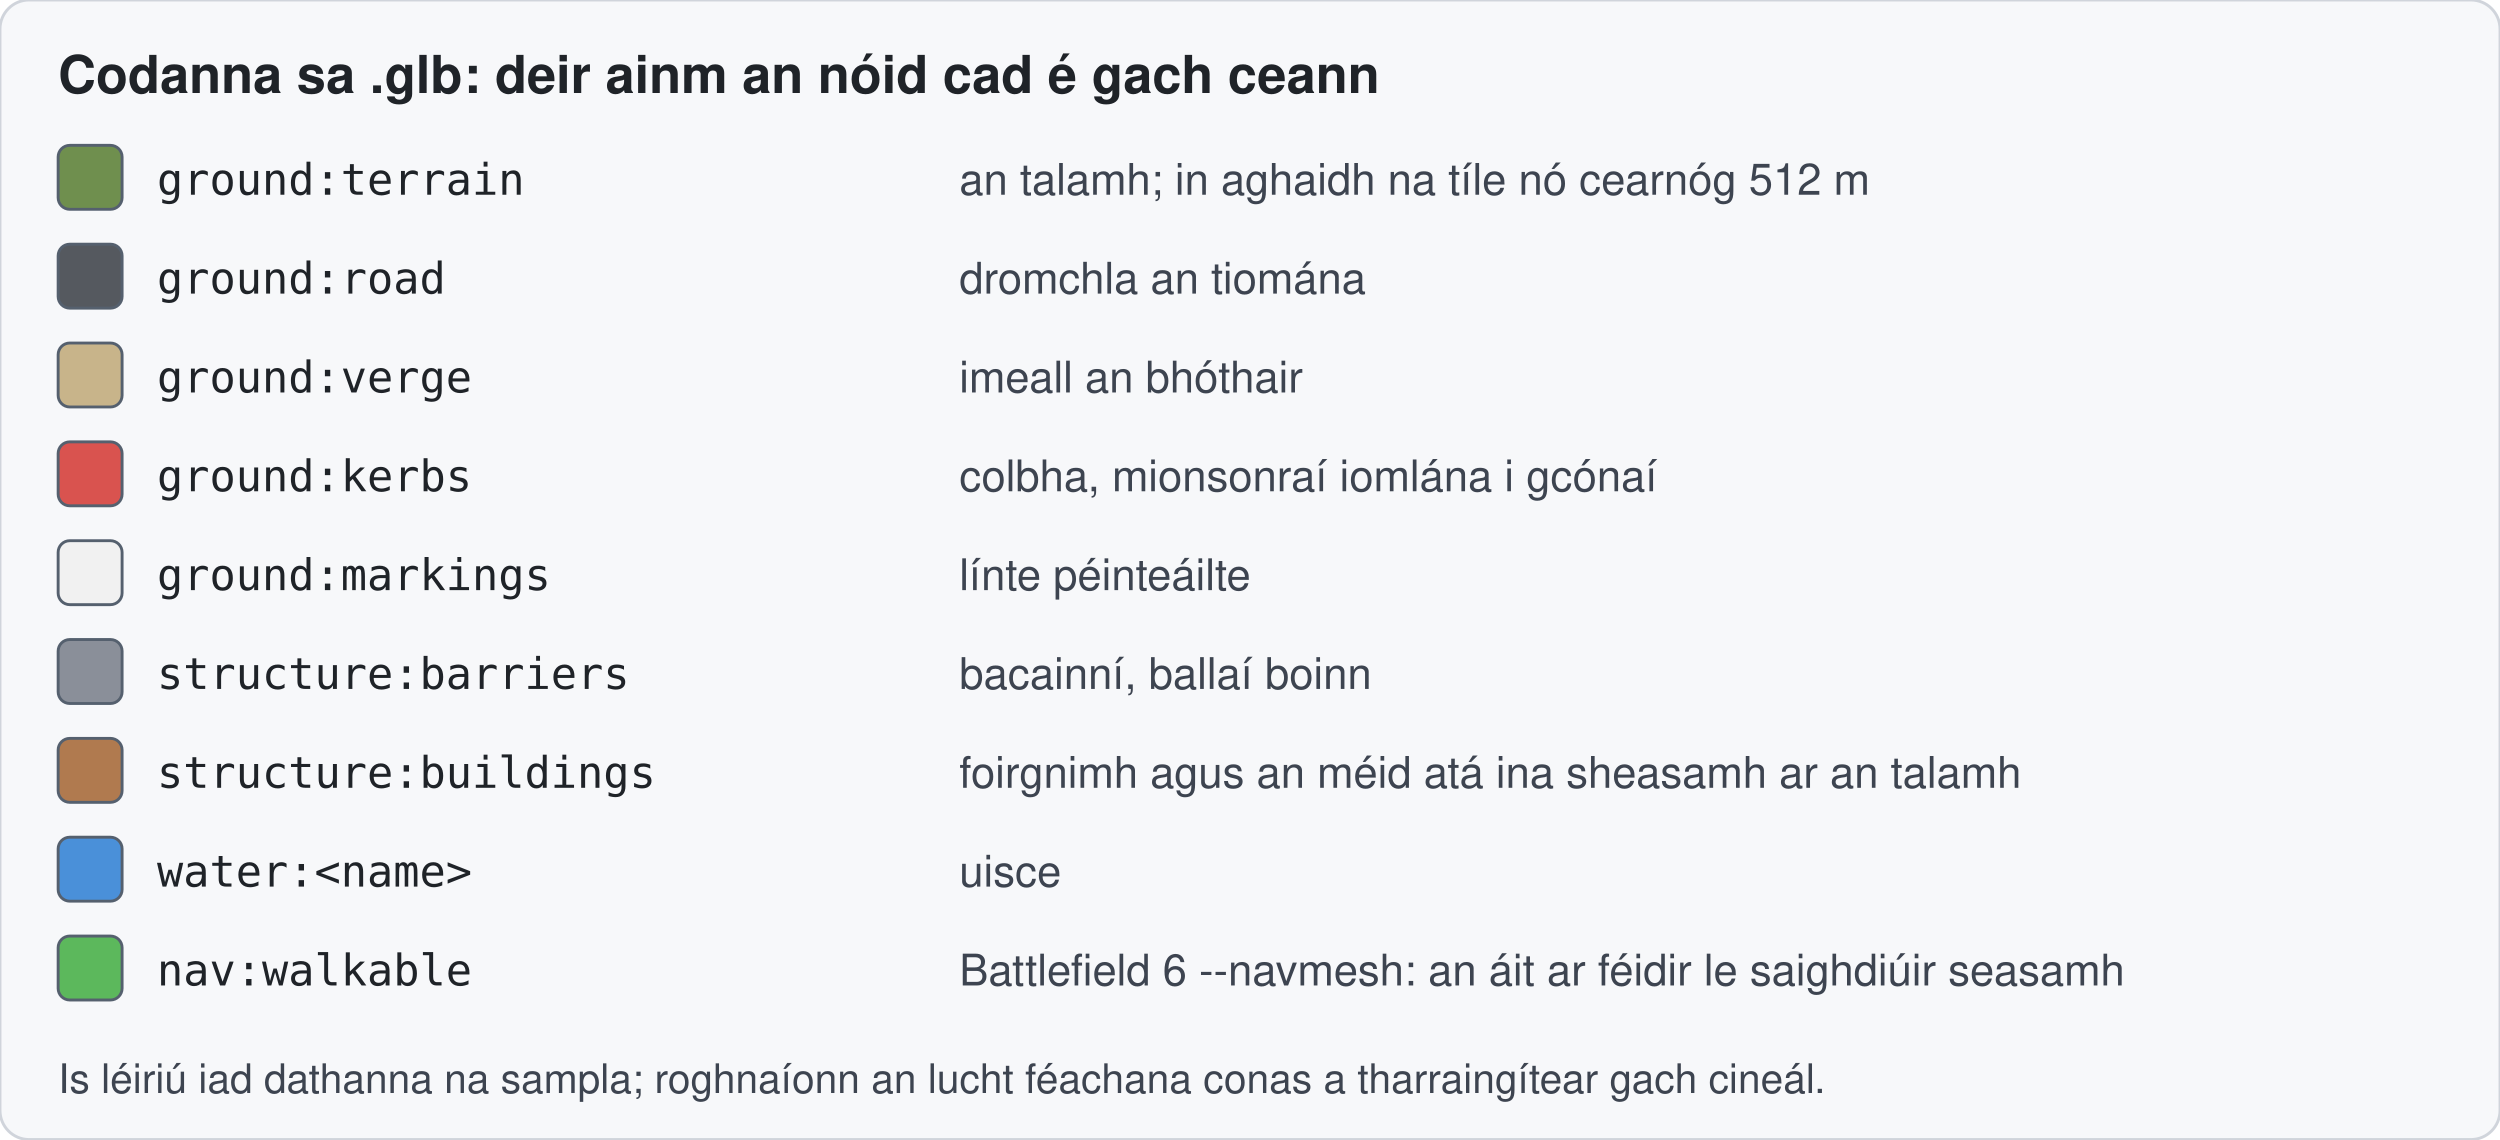
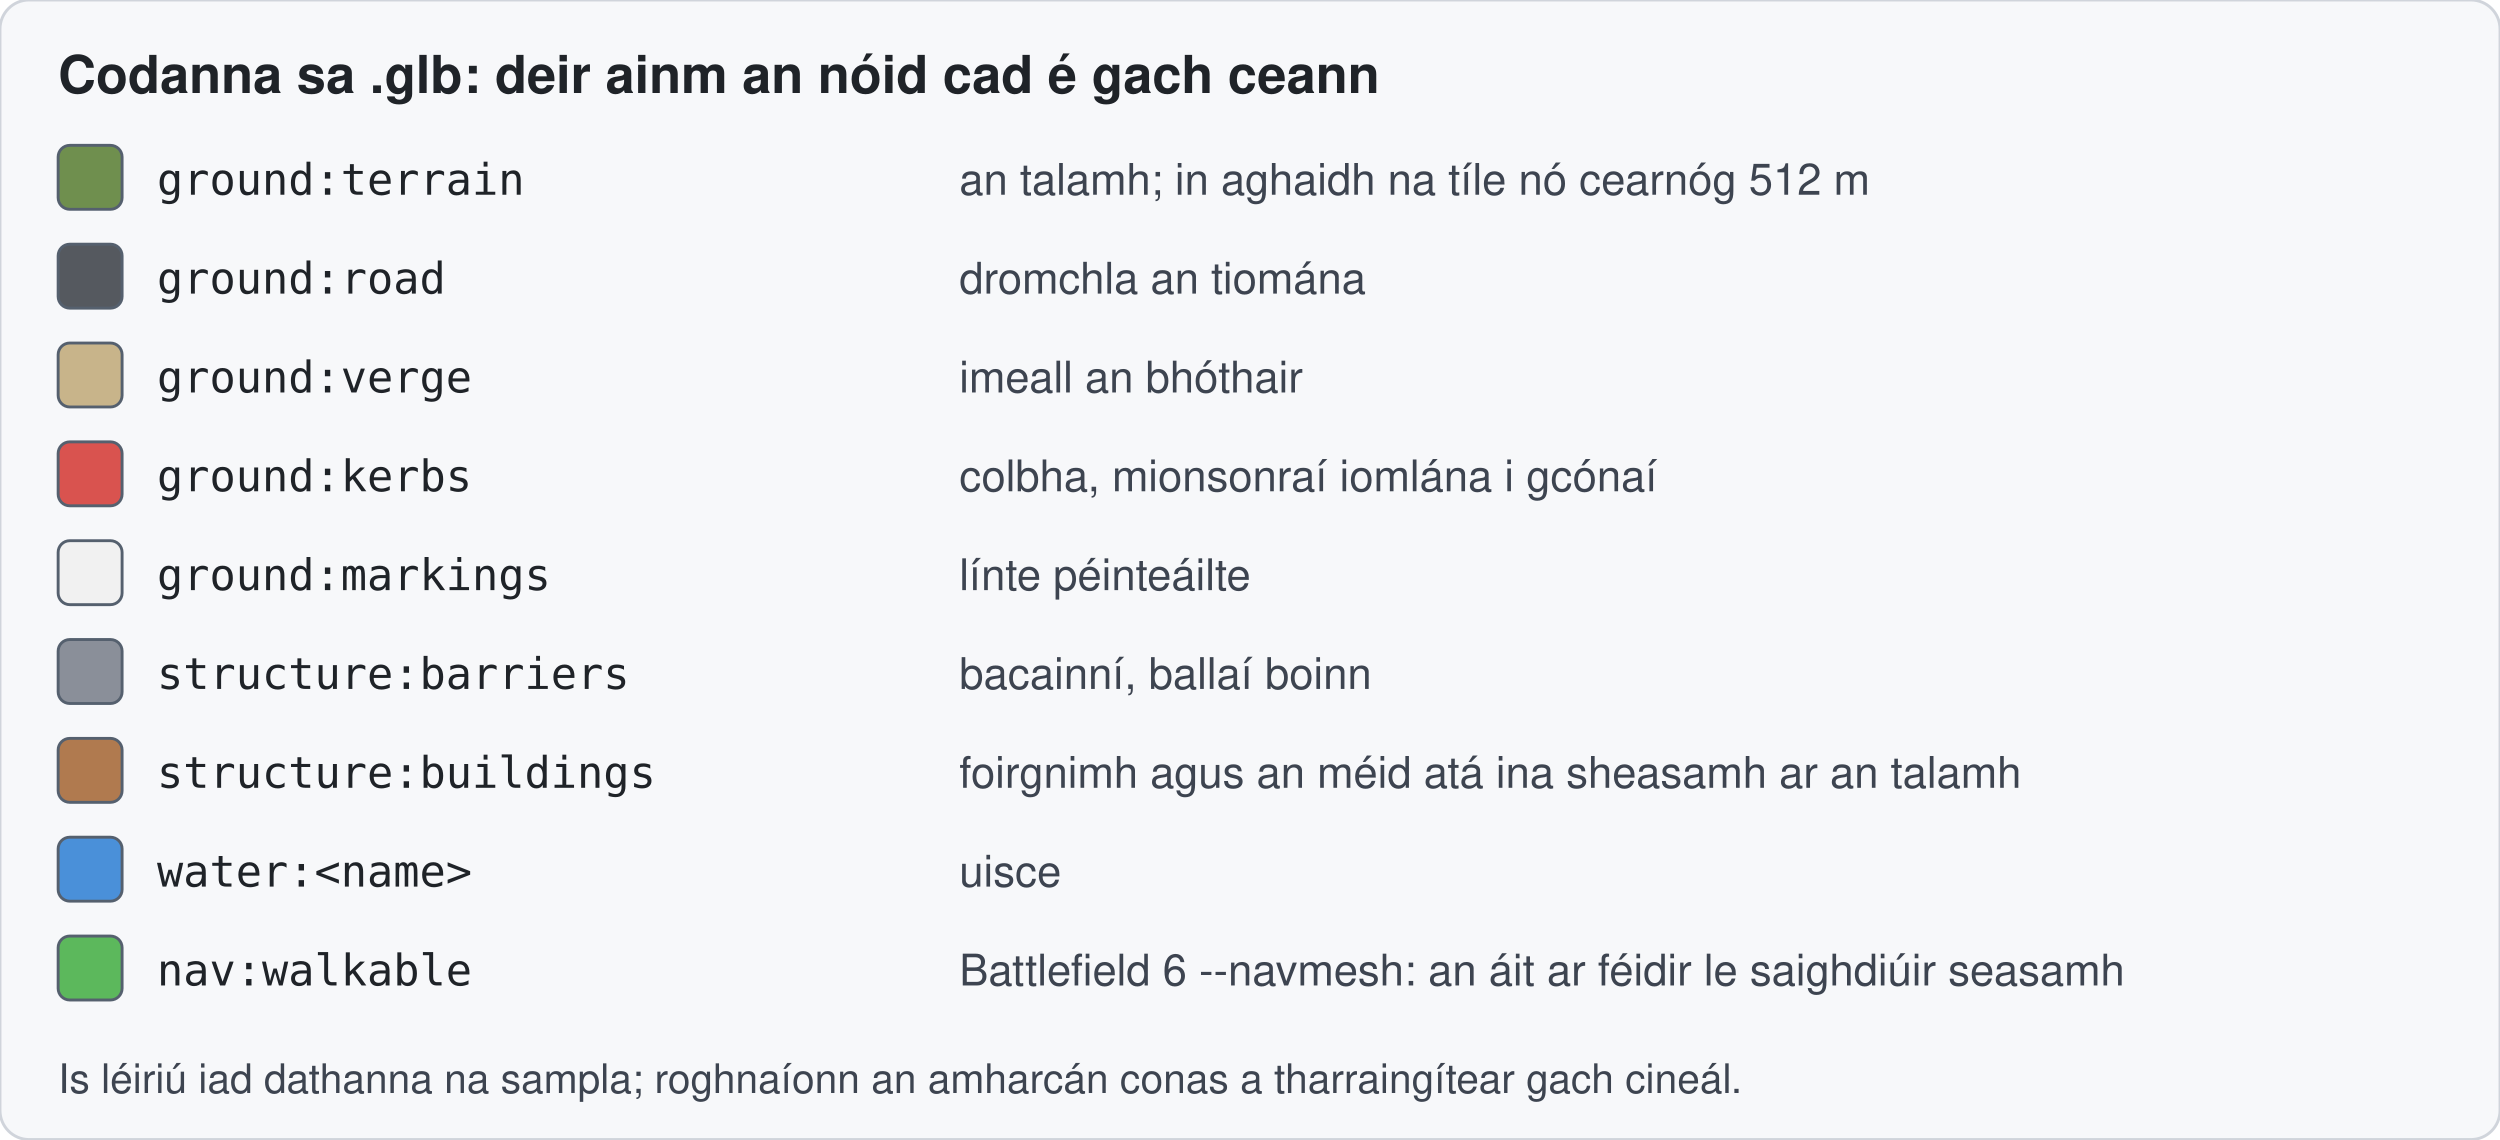
<svg xmlns="http://www.w3.org/2000/svg" width="860" height="392" viewBox="0 0 860 392" role="img" aria-label="Parts in the .glb: the node name says what each is">
  <rect width="860" height="392" rx="10" fill="#f7f8fa" stroke="#d0d4db" />
  <text x="20" y="32" font-family="Segoe UI,Helvetica,Arial,sans-serif" font-size="18" font-weight="600" fill="#1f2328" text-anchor="start">Codanna sa .glb: deir ainm an nóid cad é gach ceann</text>
  <rect x="20" y="50" width="22" height="22" rx="4" fill="#6f8f4e" stroke="#55606e" />
  <text x="54" y="67" font-family="Consolas,Menlo,DejaVu Sans Mono,monospace" font-size="15" fill="#1f2328">ground:terrain</text>
  <text x="330" y="67" font-family="Segoe UI,Helvetica,Arial,sans-serif" font-size="15" font-weight="400" fill="#3d4450" text-anchor="start">an talamh; in aghaidh na tíle nó cearnóg 512 m</text>
  <rect x="20" y="84" width="22" height="22" rx="4" fill="#55595f" stroke="#55606e" />
  <text x="54" y="101" font-family="Consolas,Menlo,DejaVu Sans Mono,monospace" font-size="15" fill="#1f2328">ground:road</text>
  <text x="330" y="101" font-family="Segoe UI,Helvetica,Arial,sans-serif" font-size="15" font-weight="400" fill="#3d4450" text-anchor="start">dromchla an tiomána</text>
  <rect x="20" y="118" width="22" height="22" rx="4" fill="#c8b48a" stroke="#55606e" />
  <text x="54" y="135" font-family="Consolas,Menlo,DejaVu Sans Mono,monospace" font-size="15" fill="#1f2328">ground:verge</text>
  <text x="330" y="135" font-family="Segoe UI,Helvetica,Arial,sans-serif" font-size="15" font-weight="400" fill="#3d4450" text-anchor="start">imeall an bhóthair</text>
  <rect x="20" y="152" width="22" height="22" rx="4" fill="#d9534f" stroke="#55606e" />
  <text x="54" y="169" font-family="Consolas,Menlo,DejaVu Sans Mono,monospace" font-size="15" fill="#1f2328">ground:kerbs</text>
  <text x="330" y="169" font-family="Segoe UI,Helvetica,Arial,sans-serif" font-size="15" font-weight="400" fill="#3d4450" text-anchor="start">colbha, mionsonraí iomlána i gcónaí</text>
  <rect x="20" y="186" width="22" height="22" rx="4" fill="#f1f1f1" stroke="#55606e" />
  <text x="54" y="203" font-family="Consolas,Menlo,DejaVu Sans Mono,monospace" font-size="15" fill="#1f2328">ground:markings</text>
  <text x="330" y="203" font-family="Segoe UI,Helvetica,Arial,sans-serif" font-size="15" font-weight="400" fill="#3d4450" text-anchor="start">línte péinteáilte</text>
  <rect x="20" y="220" width="22" height="22" rx="4" fill="#8a8f99" stroke="#55606e" />
  <text x="54" y="237" font-family="Consolas,Menlo,DejaVu Sans Mono,monospace" font-size="15" fill="#1f2328">structure:barriers</text>
  <text x="330" y="237" font-family="Segoe UI,Helvetica,Arial,sans-serif" font-size="15" font-weight="400" fill="#3d4450" text-anchor="start">bacainní, ballaí boinn</text>
  <rect x="20" y="254" width="22" height="22" rx="4" fill="#b07a4f" stroke="#55606e" />
  <text x="54" y="271" font-family="Consolas,Menlo,DejaVu Sans Mono,monospace" font-size="15" fill="#1f2328">structure:buildings</text>
  <text x="330" y="271" font-family="Segoe UI,Helvetica,Arial,sans-serif" font-size="15" font-weight="400" fill="#3d4450" text-anchor="start">foirgnimh agus an méid atá ina sheasamh ar an talamh</text>
  <rect x="20" y="288" width="22" height="22" rx="4" fill="#4a90d9" stroke="#55606e" />
  <text x="54" y="305" font-family="Consolas,Menlo,DejaVu Sans Mono,monospace" font-size="15" fill="#1f2328">water:&lt;name&gt;</text>
  <text x="330" y="305" font-family="Segoe UI,Helvetica,Arial,sans-serif" font-size="15" font-weight="400" fill="#3d4450" text-anchor="start">uisce</text>
  <rect x="20" y="322" width="22" height="22" rx="4" fill="#5cb85c" stroke="#55606e" />
  <text x="54" y="339" font-family="Consolas,Menlo,DejaVu Sans Mono,monospace" font-size="15" fill="#1f2328">nav:walkable</text>
  <text x="330" y="339" font-family="Segoe UI,Helvetica,Arial,sans-serif" font-size="15" font-weight="400" fill="#3d4450" text-anchor="start">Battlefield 6 --navmesh: an áit ar féidir le saighdiúir seasamh</text>
-   <text x="20" y="376" font-family="Segoe UI,Helvetica,Arial,sans-serif" font-size="14" font-weight="400" fill="#3d4450" text-anchor="start">Is léiriú iad dathanna na sampla; roghnaíonn an lucht féachana conas a tharraingítear gach cineál.</text>
+   <text x="20" y="376" font-family="Segoe UI,Helvetica,Arial,sans-serif" font-size="14" font-weight="400" fill="#3d4450" text-anchor="start">Is léiriú iad dathanna na sampla; roghnaíonn an amharcán conas a tharraingítear gach cineál.</text>
</svg>
